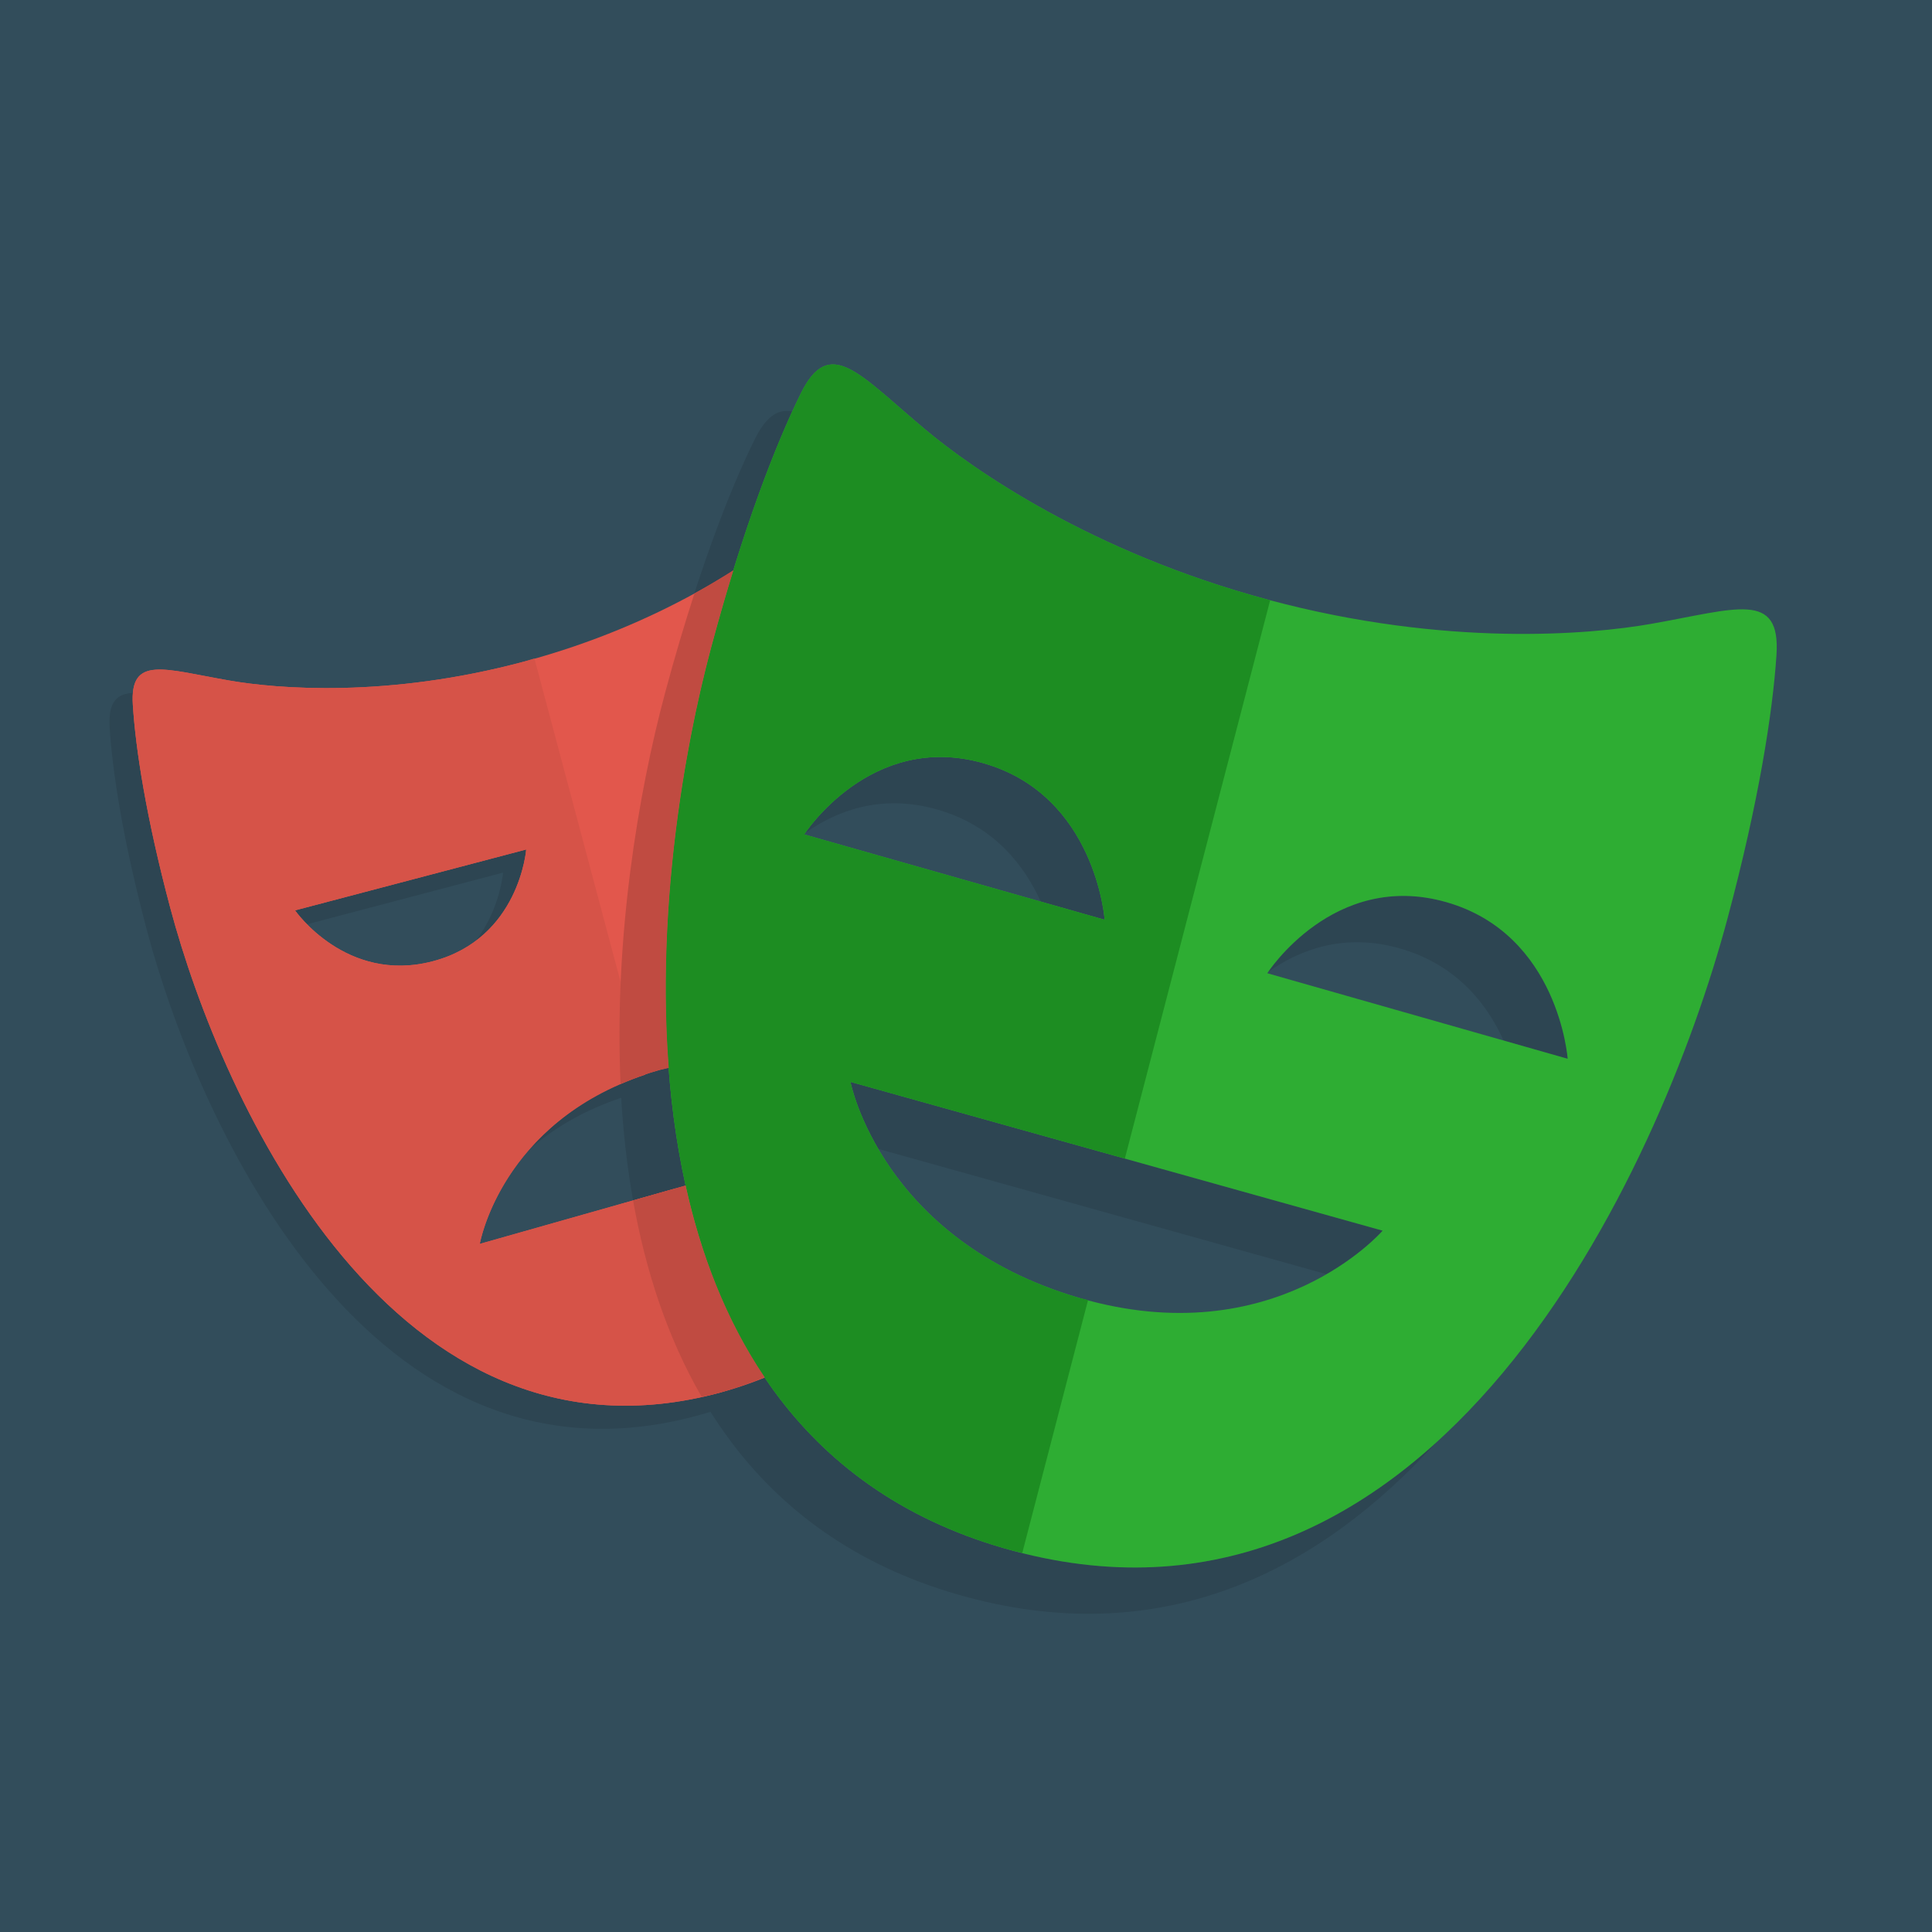
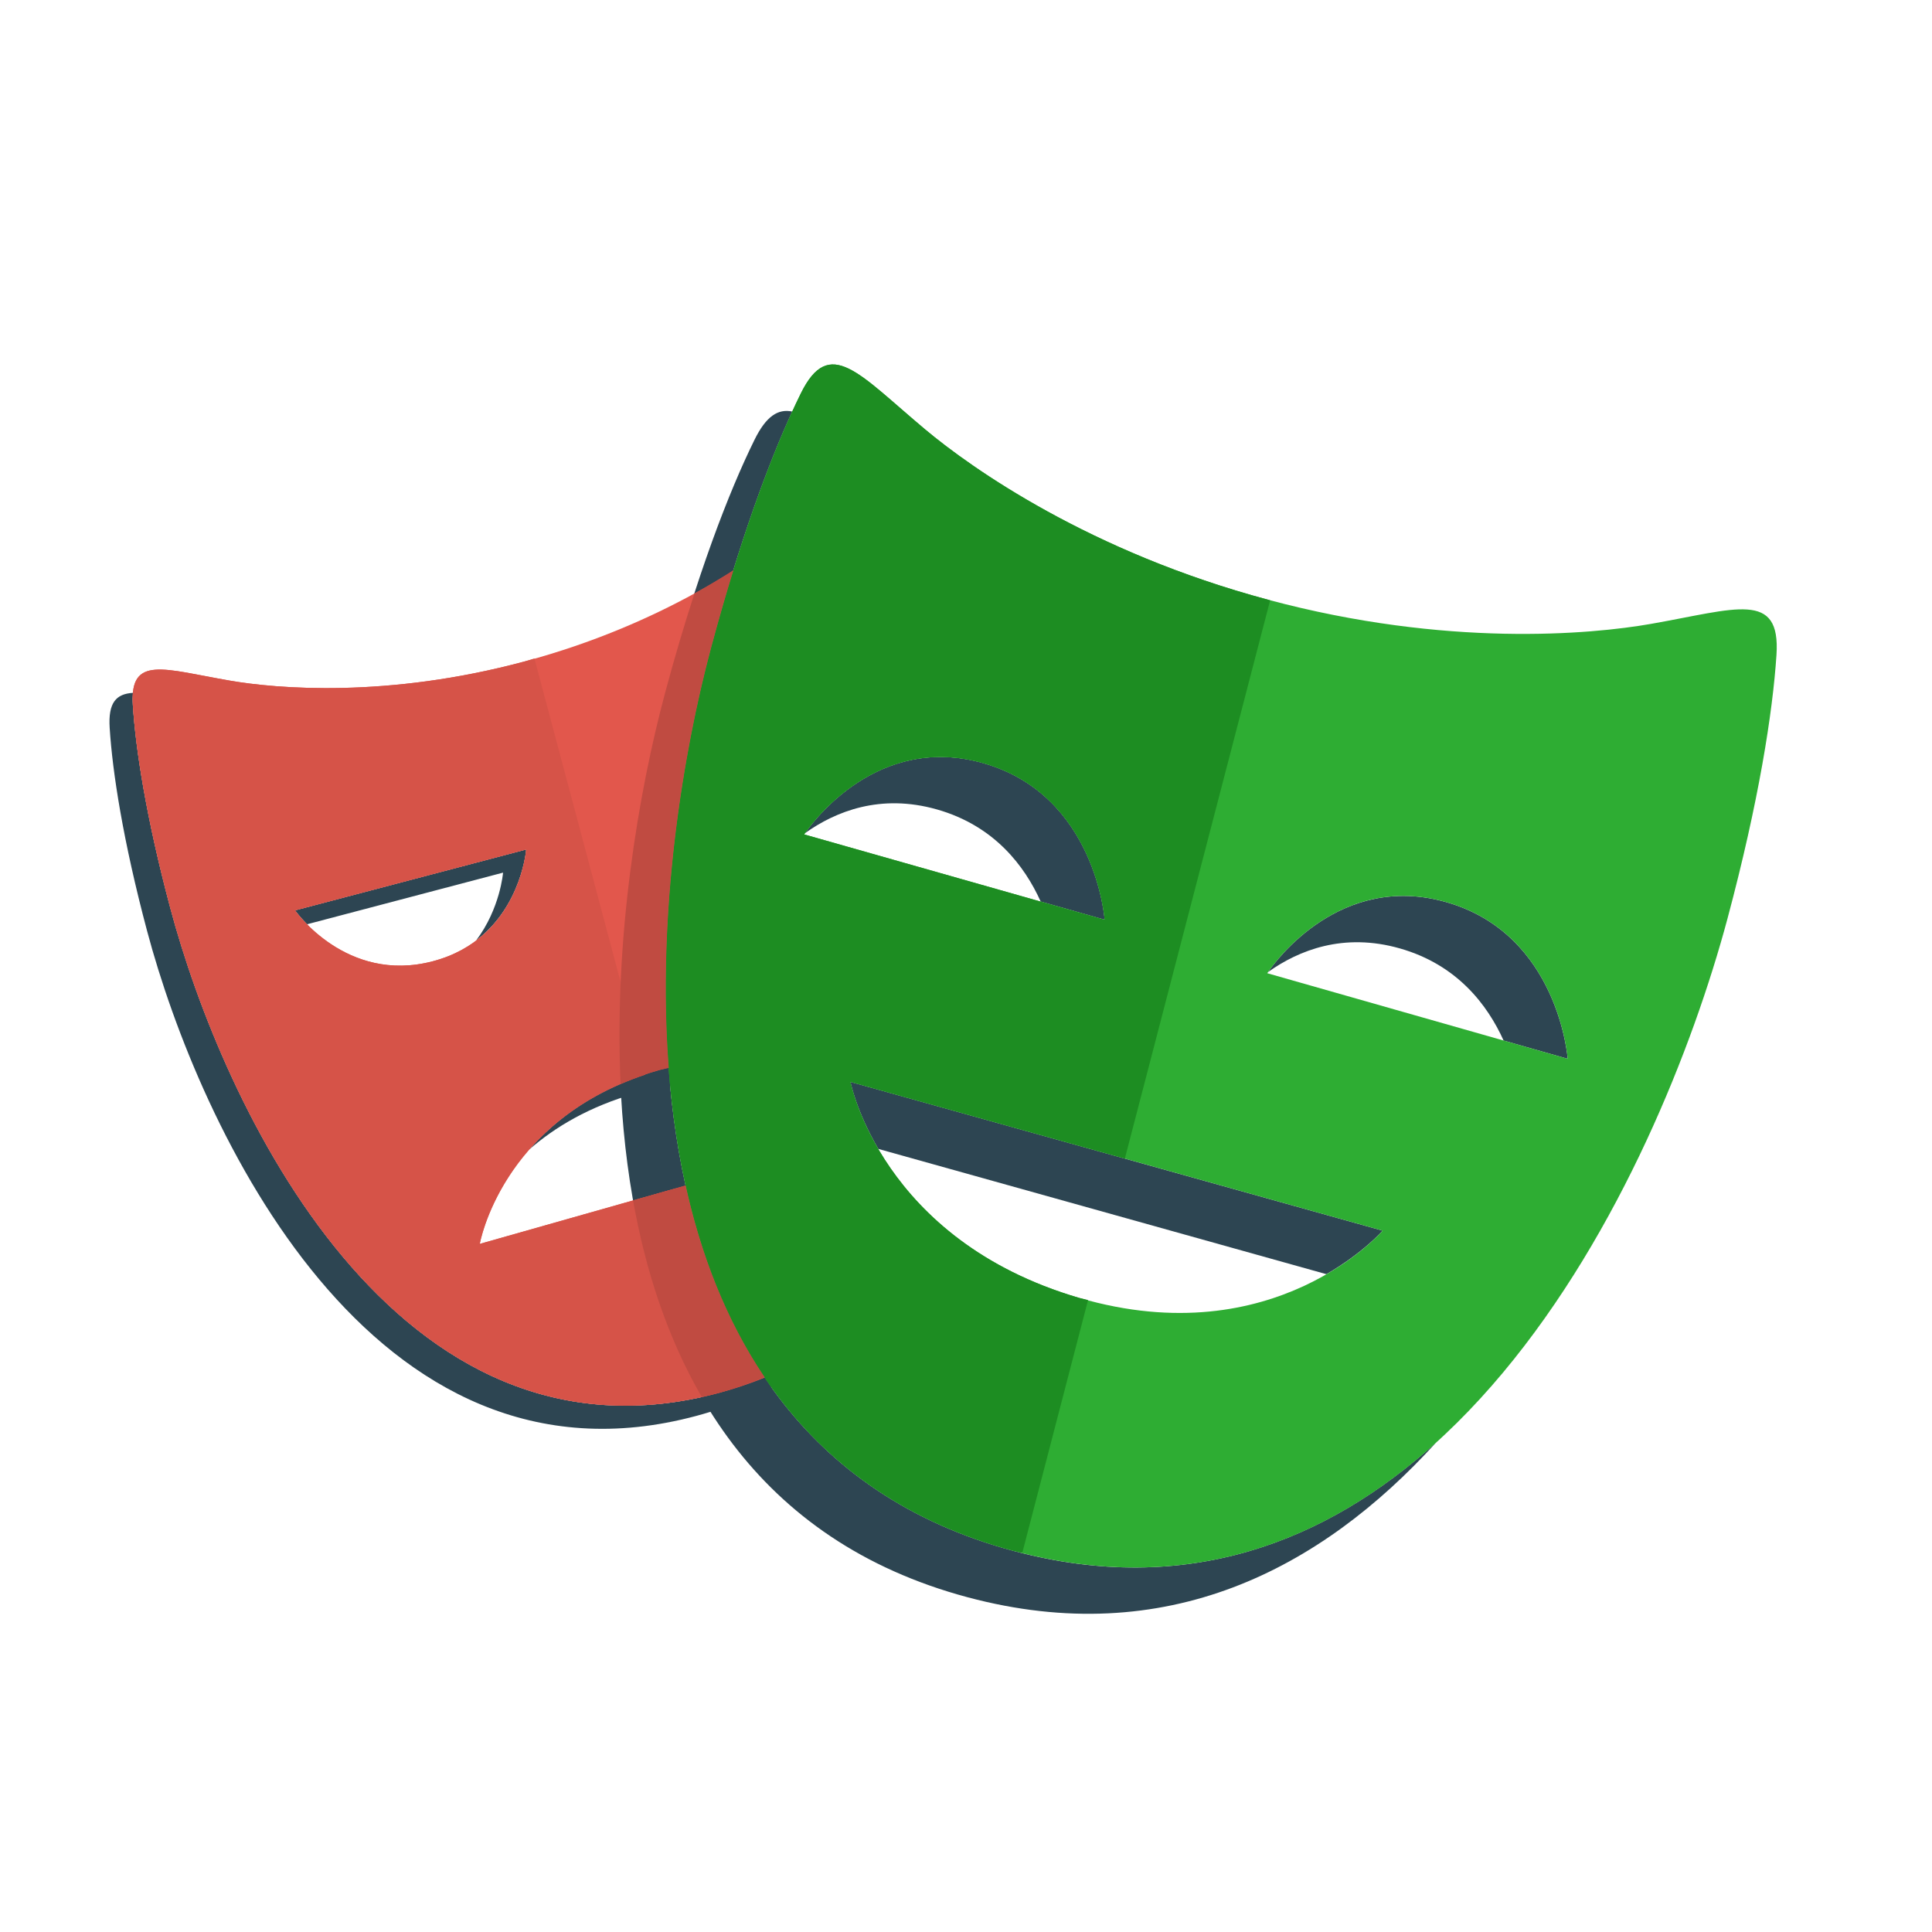
<svg xmlns="http://www.w3.org/2000/svg" width="400" height="400" viewBox="0 0 400 400" fill="none">
-   <rect width="400" height="400" fill="#324D5B" />
  <path d="M136.444 221.556C123.558 225.213 115.104 231.625 109.535 238.032C114.869 233.364 122.014 229.08 131.652 226.348C141.51 223.554 149.92 223.574 156.869 224.915V219.481C150.941 218.939 144.145 219.371 136.444 221.556ZM108.946 175.876L61.09 188.484C61.09 188.484 61.962 189.716 63.577 191.36L104.153 180.668C104.153 180.668 103.578 188.077 98.585 194.705C108.03 187.559 108.946 175.876 108.946 175.876ZM149.005 288.347C81.658 306.486 46.027 228.438 35.24 187.928C30.256 169.229 28.08 155.067 27.5 145.928C27.438 144.979 27.466 144.179 27.534 143.446C24.04 143.657 22.367 145.473 22.708 150.721C23.288 159.855 25.463 174.016 30.447 192.721C41.23 233.225 76.866 311.273 144.213 293.134C158.872 289.185 169.885 281.992 178.152 272.81C170.532 279.692 160.995 285.112 149.005 288.347ZM161.661 128.11V132.903H188.077C187.535 131.206 186.989 129.677 186.447 128.11H161.661Z" fill="#2D4552" />
  <path d="M193.981 167.584C205.861 170.958 212.144 179.287 215.465 186.658L228.711 190.42C228.711 190.42 226.904 164.623 203.57 157.995C181.741 151.793 168.308 170.124 166.674 172.496C173.024 167.972 182.297 164.268 193.981 167.584ZM299.422 186.777C277.573 180.547 264.145 198.916 262.535 201.255C268.89 196.736 278.158 193.031 289.837 196.362C301.698 199.741 307.976 208.06 311.307 215.436L324.572 219.212C324.572 219.212 322.736 193.41 299.422 186.777ZM286.262 254.795L176.072 223.99C176.072 223.99 177.265 230.038 181.842 237.869L274.617 263.805C282.255 259.386 286.262 254.795 286.262 254.795ZM209.867 321.102C122.618 297.71 133.166 186.543 147.284 133.865C153.097 112.156 159.073 96.02 164.029 85.204C161.072 84.595 158.623 86.153 156.203 91.075C150.941 101.747 144.212 119.124 137.7 143.45C123.586 196.127 113.038 307.29 200.283 330.682C241.406 341.699 273.442 324.955 297.323 298.659C274.655 319.19 245.714 330.701 209.867 321.102Z" fill="#2D4552" />
  <path d="M161.661 262.296V239.863L99.332 257.537C99.332 257.537 103.938 230.777 136.444 221.556C146.302 218.762 154.713 218.781 161.661 220.123V128.11H192.869C189.471 117.61 186.184 109.526 183.423 103.909C178.856 94.612 174.174 100.775 163.545 109.665C156.059 115.919 137.139 129.261 108.668 136.933C80.197 144.61 57.179 142.574 47.575 140.911C33.96 138.562 26.839 135.572 27.505 145.928C28.085 155.062 30.261 169.224 35.245 187.928C46.027 228.433 81.663 306.481 149.01 288.342C166.602 283.602 179.019 274.233 187.626 262.291H161.661V262.296ZM61.085 188.484L108.946 175.876C108.946 175.876 107.551 194.288 89.609 199.018C71.661 203.743 61.085 188.484 61.085 188.484Z" fill="#E2574C" />
  <path d="M341.786 129.174C329.345 131.355 299.498 134.072 262.612 124.185C225.716 114.304 201.236 97.022 191.537 88.899C177.788 77.383 171.74 69.38 165.788 81.486C160.526 92.163 153.797 109.54 147.284 133.866C133.171 186.543 122.623 297.706 209.867 321.098C297.093 344.47 343.53 242.92 357.644 190.238C364.157 165.917 367.013 147.5 367.799 135.625C368.695 122.173 359.455 126.078 341.786 129.174ZM166.497 172.756C166.497 172.756 180.246 151.372 203.565 158C226.899 164.628 228.706 190.425 228.706 190.425L166.497 172.756ZM223.42 268.713C182.403 256.698 176.077 223.99 176.077 223.99L286.262 254.796C286.262 254.791 264.021 280.578 223.42 268.713ZM262.377 201.495C262.377 201.495 276.107 180.126 299.422 186.773C322.736 193.411 324.572 219.208 324.572 219.208L262.377 201.495Z" fill="#2EAD33" />
  <path d="M139.88 246.04L99.332 257.532C99.332 257.532 103.737 232.44 133.607 222.496L110.647 136.33L108.663 136.933C80.192 144.611 57.174 142.574 47.57 140.911C33.955 138.563 26.834 135.572 27.5 145.929C28.08 155.063 30.256 169.224 35.24 187.929C46.023 228.433 81.658 306.481 149.005 288.342L150.989 287.719L139.88 246.04ZM61.085 188.485L108.946 175.876C108.946 175.876 107.551 194.288 89.609 199.018C71.662 203.743 61.085 188.485 61.085 188.485Z" fill="#D65348" />
  <path d="M225.27 269.163L223.415 268.712C182.398 256.698 176.072 223.99 176.072 223.99L232.89 239.872L262.971 124.281L262.607 124.185C225.711 114.304 201.232 97.022 191.532 88.899C177.783 77.383 171.735 69.38 165.783 81.486C160.526 92.163 153.797 109.54 147.284 133.866C133.171 186.543 122.623 297.706 209.867 321.097L211.655 321.5L225.27 269.163ZM166.497 172.756C166.497 172.756 180.246 151.372 203.565 158C226.899 164.628 228.706 190.425 228.706 190.425L166.497 172.756Z" fill="#1D8D22" />
  <path d="M141.946 245.451L131.072 248.537C133.641 263.019 138.169 276.917 145.276 289.195C146.513 288.922 147.74 288.687 149 288.342C152.302 287.451 155.364 286.348 158.312 285.145C150.371 273.361 145.118 259.789 141.946 245.451ZM137.7 143.451C132.112 164.307 127.113 194.326 128.489 224.436C130.952 223.367 133.554 222.371 136.444 221.551L138.457 221.101C136.003 188.939 141.308 156.165 147.284 133.866C148.799 128.225 150.318 122.978 151.832 118.085C149.393 119.637 146.767 121.228 143.776 122.867C141.759 129.093 139.722 135.898 137.7 143.451Z" fill="#C04B41" />
</svg>
